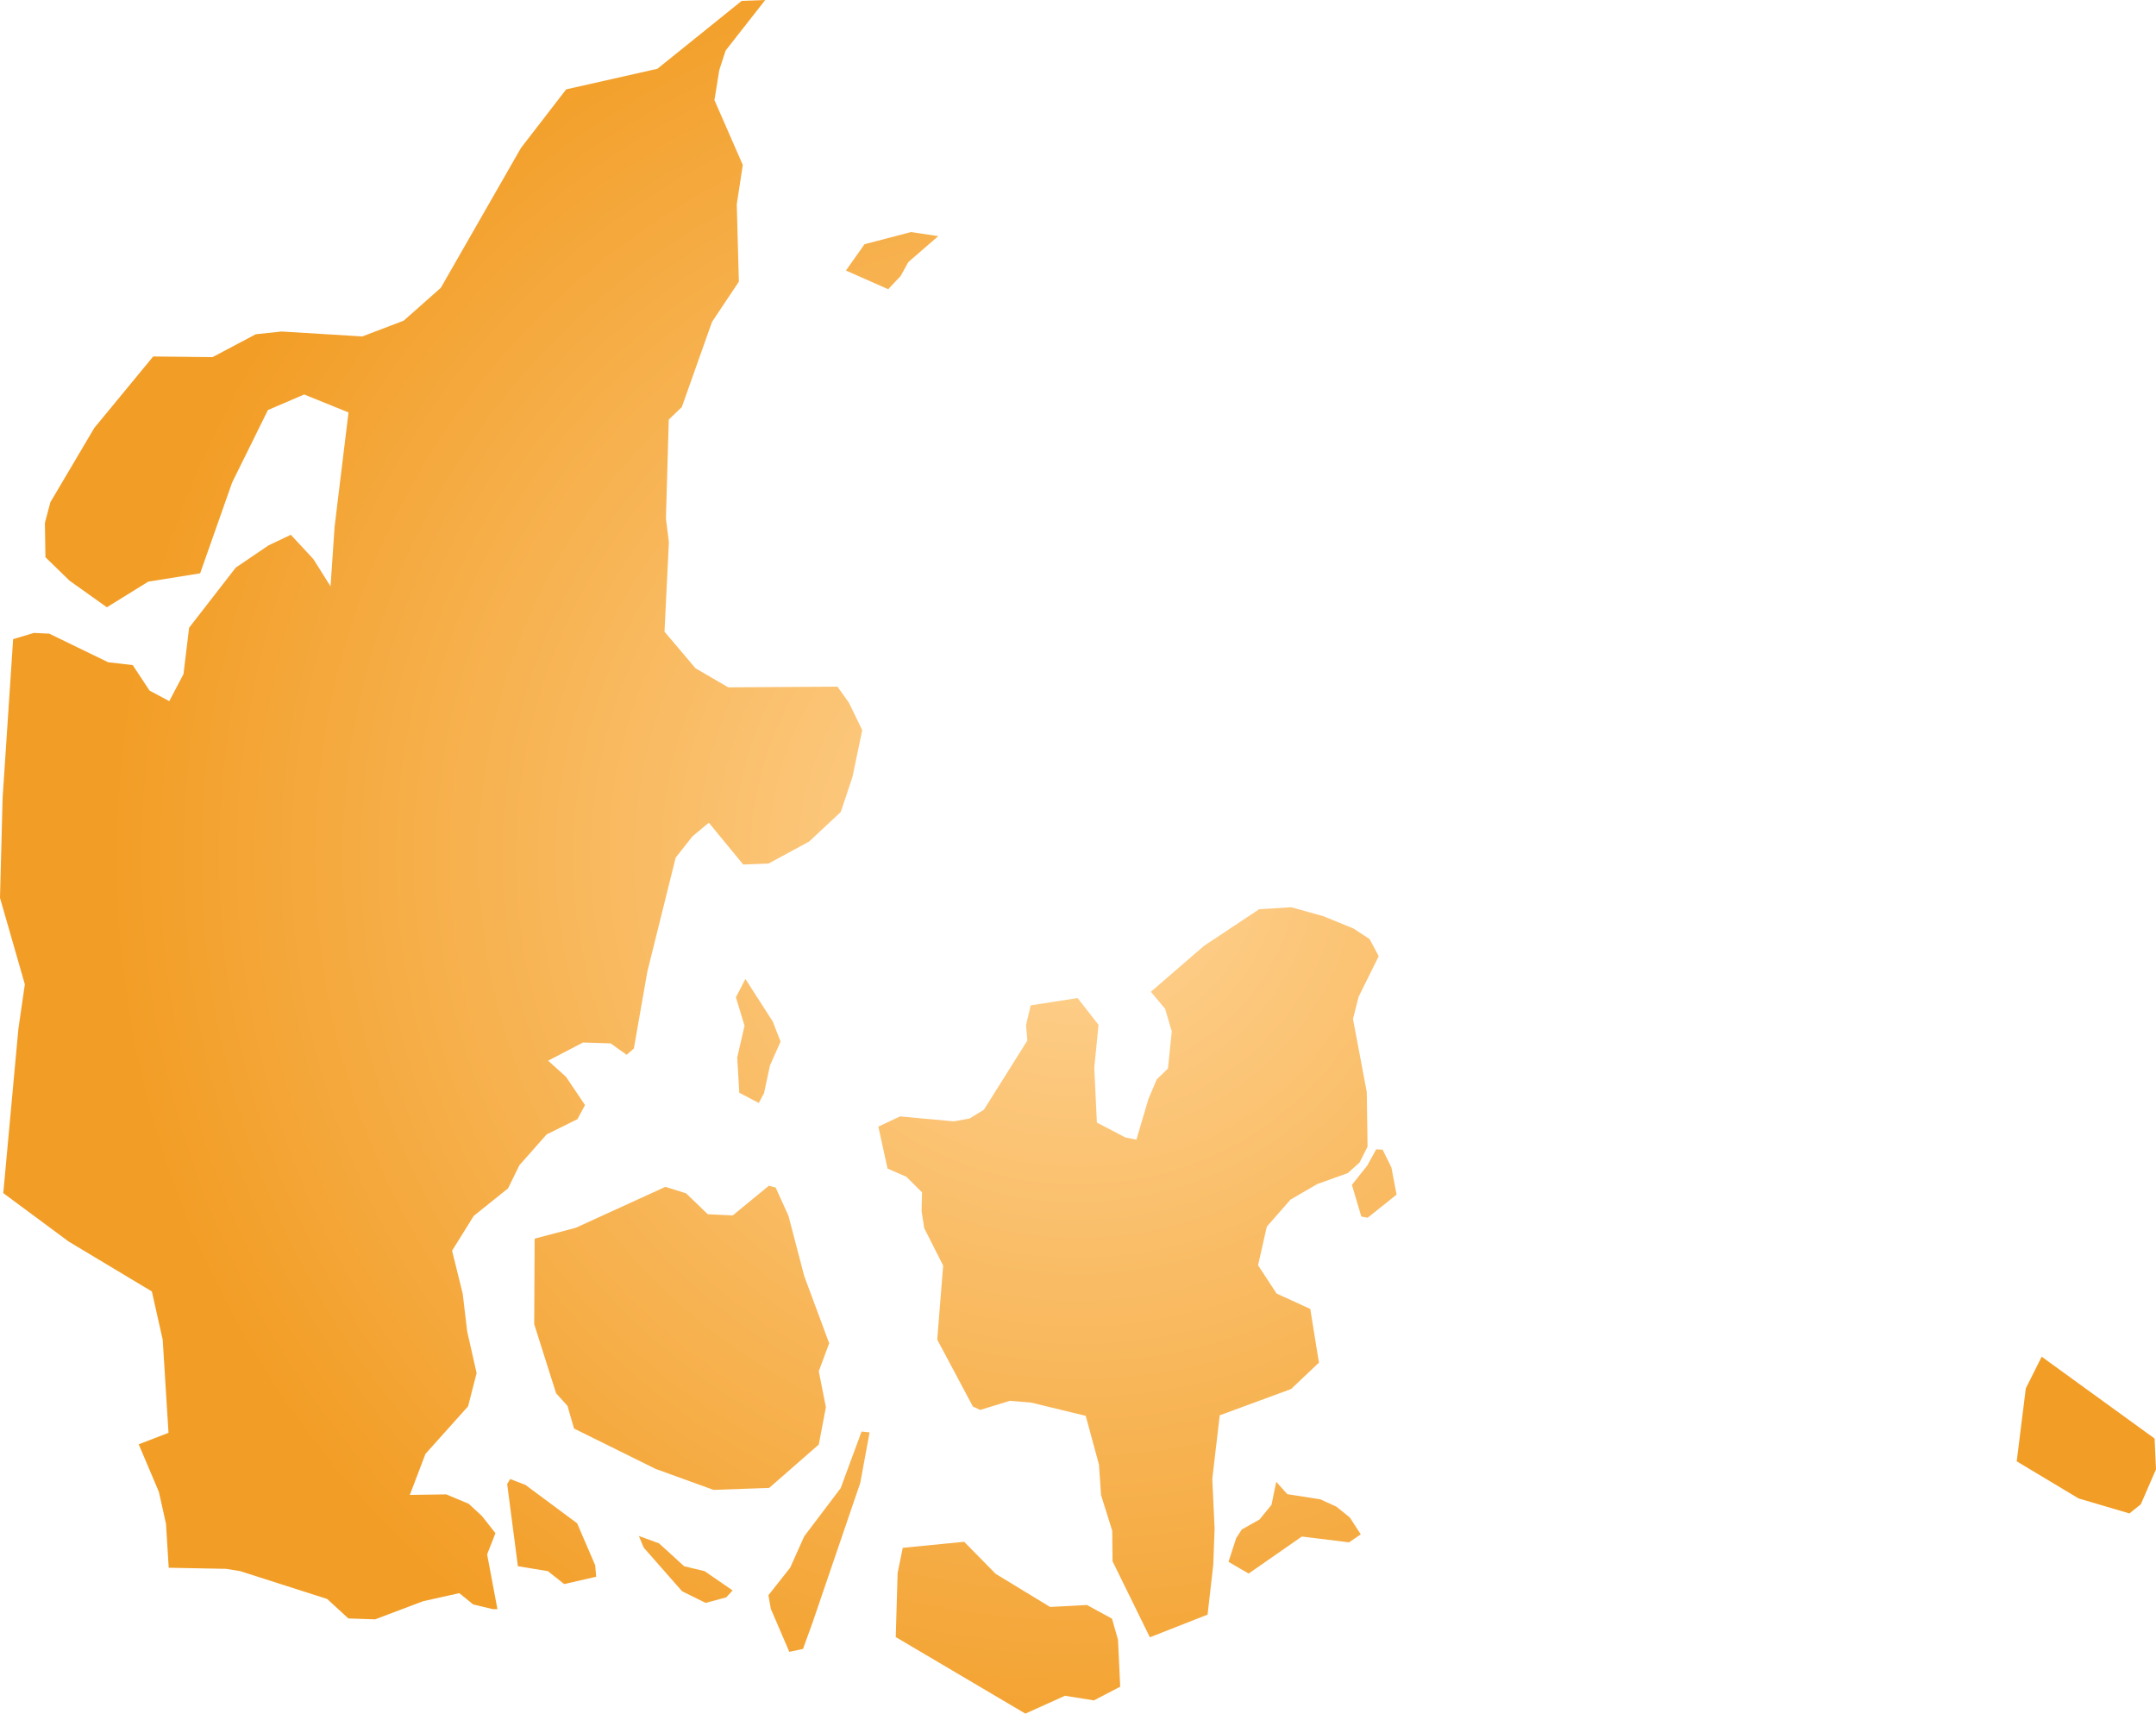
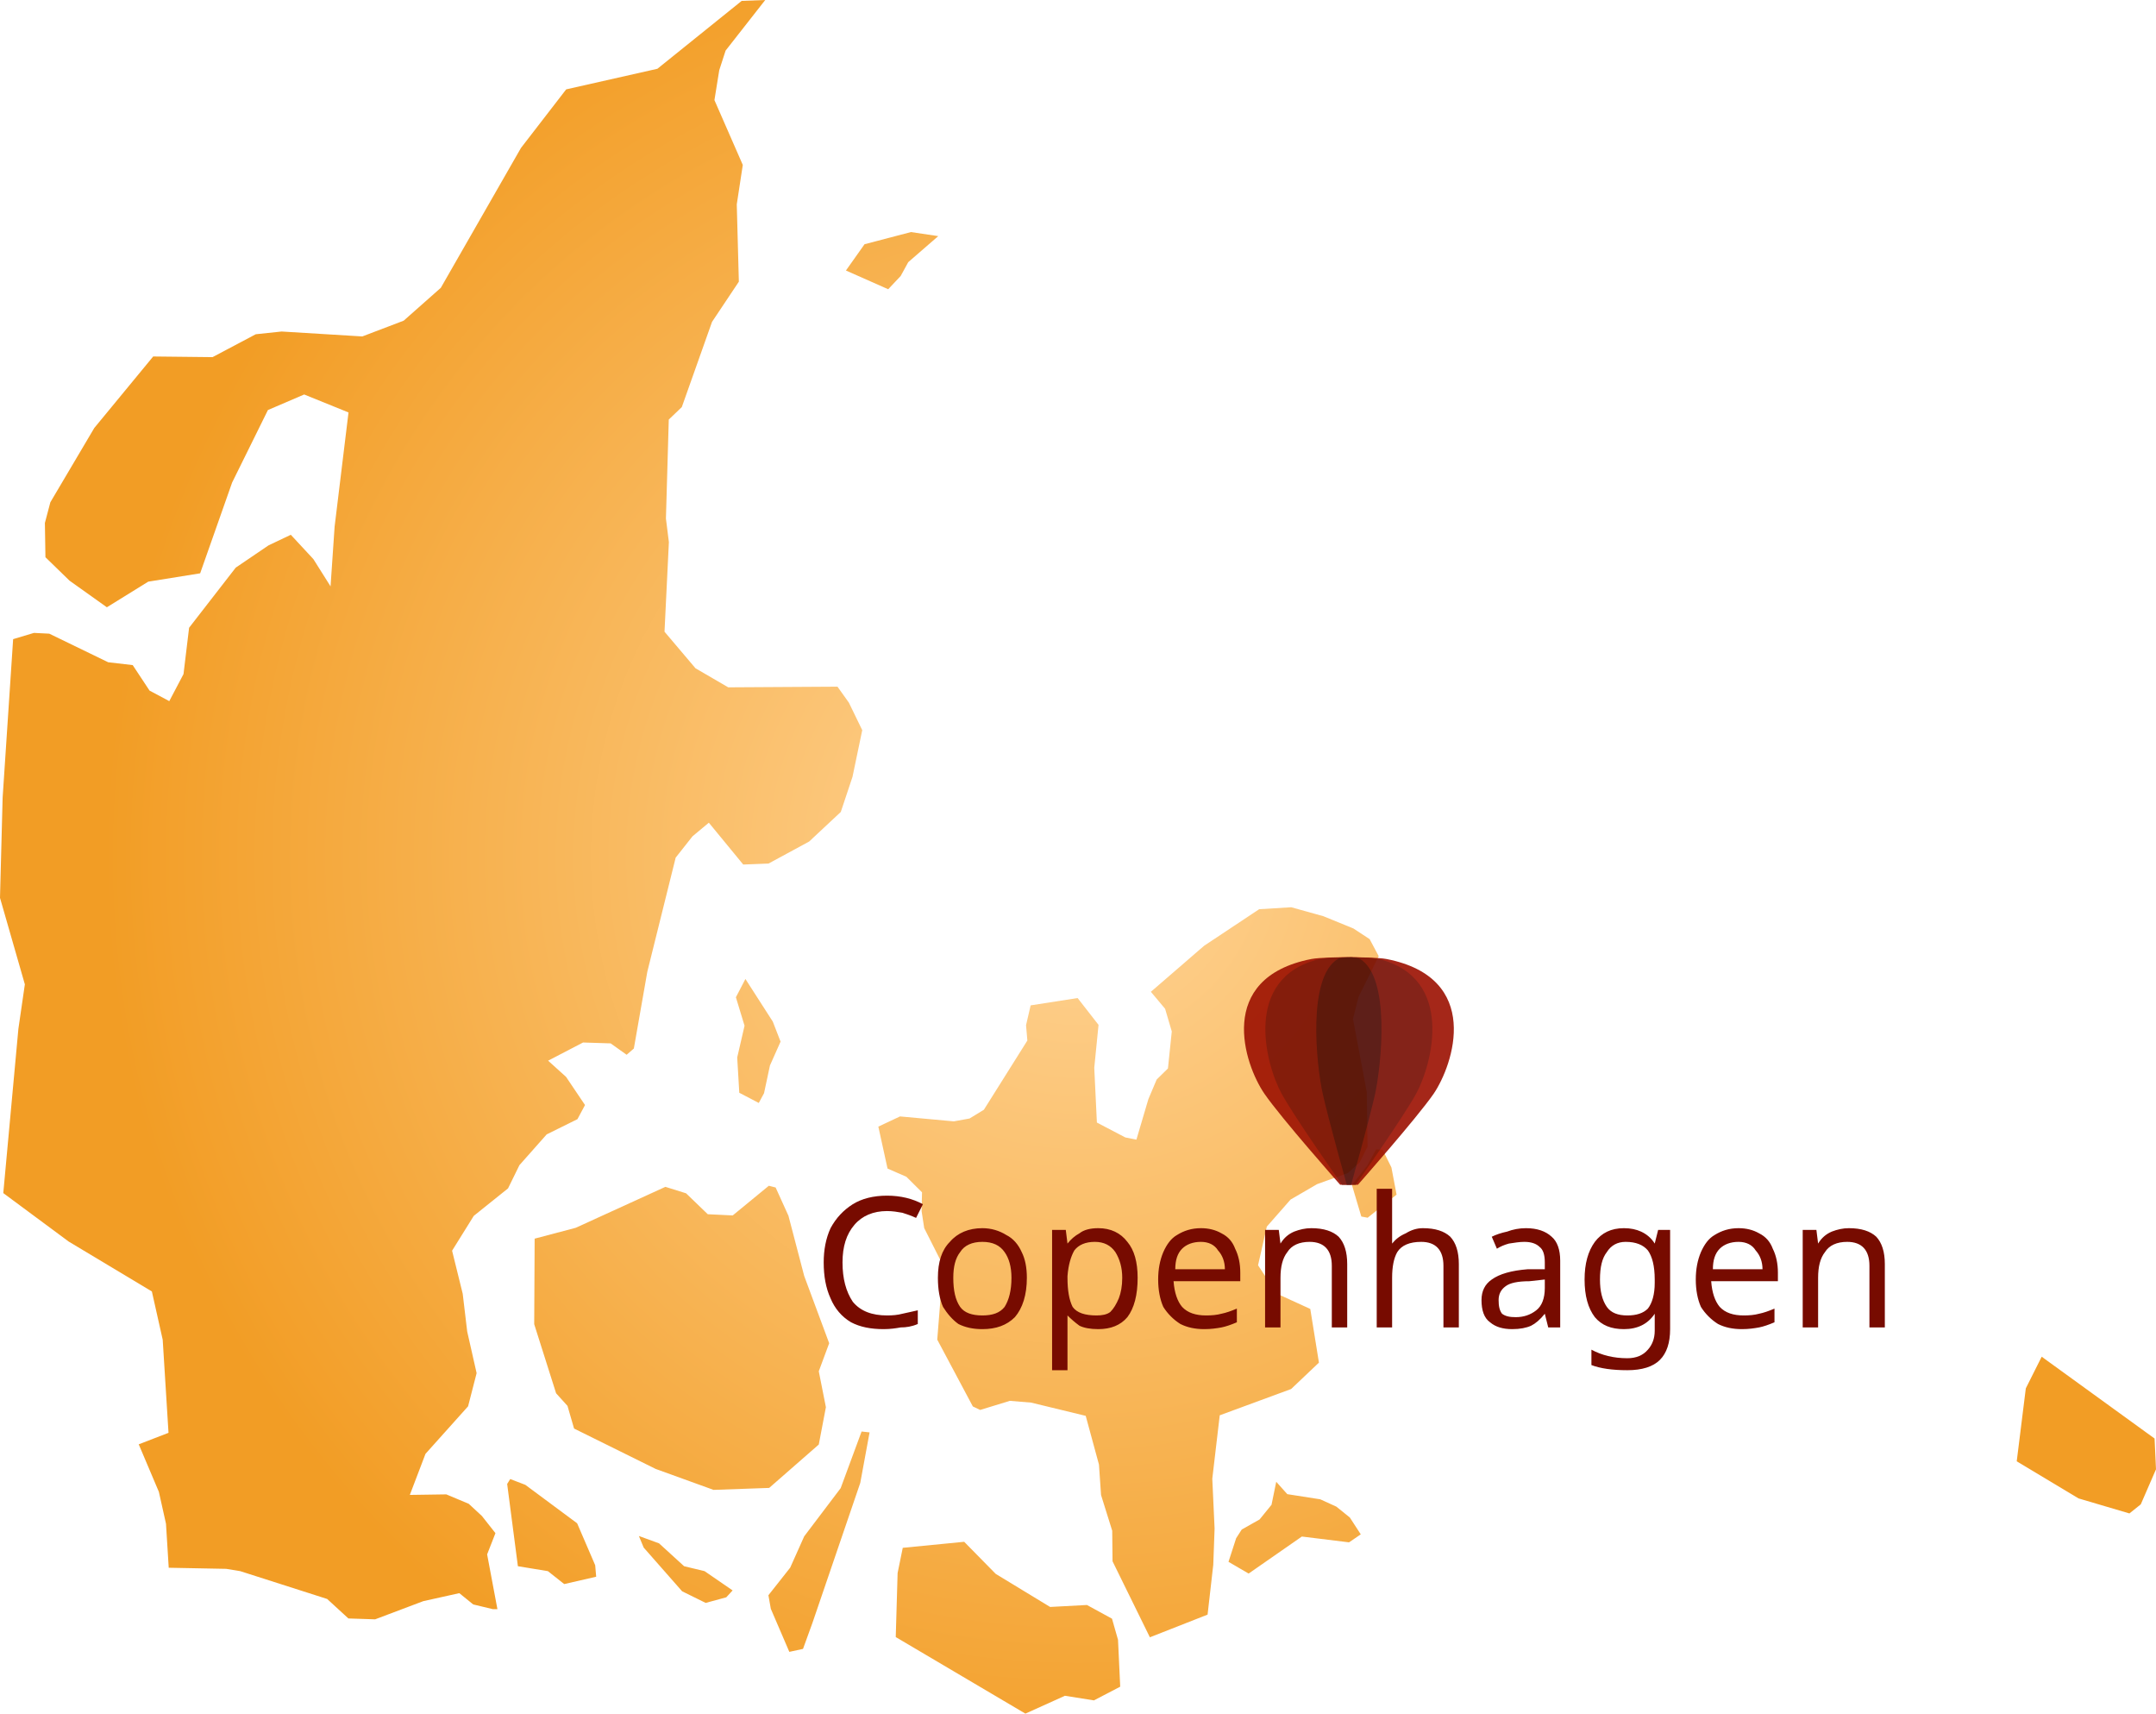
- <svg xmlns="http://www.w3.org/2000/svg" width="19.691" height="15.647" viewBox="0 0 19.691 15.647">
-   <defs>
-     <radialGradient id="radial-gradient" cx="9.845" cy="7.824" r="8.892" gradientUnits="userSpaceOnUse">
-       <stop offset="0" stop-color="#ffd496" />
-       <stop offset="1" stop-color="#f29d25" />
-     </radialGradient>
-   </defs>
-   <g id="Layer_2" data-name="Layer 2">
-     <g id="Layer_1-2" data-name="Layer 1">
-       <path id="DK" d="M4.543,14.693H4.501l-.179-.043-.127-.103-.329.073-.44.166-.244-.008L2.988,14.6l-.794-.254-.128-.021-.524-.01H1.541l-.025-.402-.065-.291-.184-.434.272-.105-.053-.85-.099-.441-.759-.455-.598-.443.138-1.5.059-.406L0,8.198l.024-.914L.12,5.836l.19-.057.14.007.538.261.224.026.154.233.18.096.13-.247.051-.423.426-.549.299-.203.204-.097.206.222.157.249.037-.545.127-1.043-.405-.164-.331.142-.327.662-.292.829-.474.076-.378.234L.635,5.302l-.22-.214L.41,4.775l.05-.189.401-.678.538-.653.542.006.395-.209.236-.025.737.045.378-.144.339-.3.732-1.277L5.171.816,6.004.628l.77-.62L6.989,0,6.627.462,6.569.641l-.044.273.259.592-.055.36.019.706-.245.367-.276.778-.119.114-.026.904.027.215-.04.818.283.334.299.174.998-.006.104.146.122.251-.089.426-.107.321-.289.27-.371.201-.231.009-.314-.382-.149.124-.154.195L5.912,8.873l-.123.701-.066.057-.146-.104-.252-.008-.319.166.164.148.173.257-.069.129-.281.139-.249.281-.104.212-.313.251-.198.318.097.393.041.345.086.38-.078.303-.389.434-.143.375.333-.005.205.086.12.111.124.157-.076.194ZM8.226,2.52l-.114.121L7.726,2.47l.17-.24.424-.111.249.037-.274.238Zm4.257,7.452.007.498-.073.145-.107.096-.28.101-.243.141L11.57,11.2l-.08.353.169.258.308.141.079.49-.254.241-.652.24-.068.579.021.455-.012.33-.052.456-.527.207-.341-.694-.003-.279-.102-.326-.019-.278-.121-.445-.499-.121-.194-.016-.271.083-.067-.032-.325-.61.054-.676-.173-.342-.024-.155.004-.172-.143-.142-.172-.075-.084-.383.198-.093.491.045.144-.026.131-.08.397-.632-.012-.14.042-.181.429-.067.191.245-.039.392.024.5.26.136.101.02.109-.369.076-.18.103-.101.035-.338-.061-.207-.13-.155.486-.42.503-.334.293-.018.294.082.274.112.148.097.083.156-.184.371-.051.202Zm-5.505.01-.048.089-.178-.093-.019-.322.067-.29-.079-.26.087-.167.25.389.071.183-.097.218Zm5.777.926-.264.211-.058-.011-.086-.289.14-.176.082-.149.059.004.08.162Zm-5.671-.065.117.258.144.55.228.614-.095.256.065.328-.065.341-.453.396-.508.018-.528-.191-.746-.369-.06-.207-.104-.115-.2-.631.004-.781.375-.099.819-.374.189.059.198.191.228.011.33-.271Zm12.468,2.893-.104.083-.464-.137-.565-.339.083-.666.145-.289,1.031.747.013.281Zm-12.218,1.32-.125.027L7.04,14.69l-.022-.124.199-.252.128-.286.333-.44.191-.517.073.008-.085.461L7.42,14.819Zm-1.889-.659-.292.067-.149-.118-.274-.045-.098-.751.028-.045.138.053.473.351.165.383Zm6.983-.387-.107.073-.431-.053-.486.338-.184-.107.07-.216.051-.079.163-.092.109-.134.043-.21.101.113.301.047.147.067.123.099Zm-5.795.575-.188.051L6.23,14.53l-.351-.399-.044-.106.184.067.229.209.187.045.256.176Zm2.461-.214.497.302.336-.018.229.125.055.193.02.428-.24.125-.265-.042-.361.163-1.184-.699.017-.585.047-.23.561-.055Z" fill="url(#radial-gradient)" />
+ <svg xmlns="http://www.w3.org/2000/svg" version="1.1" id="Layer_1" x="0px" y="0px" width="19.691px" height="15.647px" viewBox="0 0 19.691 15.647" enable-background="new 0 0 19.691 15.647" xml:space="preserve">
+   <radialGradient id="DK_1_" cx="9.845" cy="7.957" r="8.892" gradientTransform="matrix(1 0 0 -1 0 15.78)" gradientUnits="userSpaceOnUse">
+     <stop offset="0" style="stop-color:#FFD496" />
+     <stop offset="1" style="stop-color:#F29D25" />
+   </radialGradient>
+   <path id="DK" fill="url(#DK_1_)" d="M4.543,14.693H4.501L4.322,14.65l-0.127-0.103L3.866,14.62l-0.44,0.166l-0.244-0.008L2.988,14.6  l-0.794-0.254l-0.128-0.021l-0.524-0.01H1.541l-0.025-0.402l-0.065-0.291l-0.184-0.434l0.272-0.105l-0.053-0.85l-0.099-0.441  l-0.759-0.455L0.03,10.894l0.138-1.5l0.059-0.406L0,8.198l0.024-0.914L0.12,5.836l0.19-0.057l0.14,0.007l0.538,0.261l0.224,0.026  l0.154,0.233l0.18,0.096l0.13-0.247l0.051-0.423l0.426-0.549L2.452,4.98l0.204-0.097l0.206,0.222l0.157,0.249l0.037-0.545  l0.127-1.043L2.778,3.602L2.447,3.744L2.12,4.406L1.828,5.235L1.354,5.311L0.976,5.545L0.635,5.302l-0.22-0.214L0.41,4.775  l0.05-0.189l0.401-0.678l0.538-0.653l0.542,0.006l0.395-0.209l0.236-0.025l0.737,0.045l0.378-0.144l0.339-0.3l0.732-1.277  l0.413-0.535l0.833-0.188l0.77-0.62L6.989,0L6.627,0.462L6.569,0.641L6.525,0.914l0.259,0.592l-0.055,0.36l0.019,0.706L6.503,2.939  L6.227,3.717L6.108,3.831L6.082,4.735L6.109,4.95l-0.04,0.818l0.283,0.334l0.299,0.174L7.649,6.27l0.104,0.146l0.122,0.251  L7.786,7.093L7.679,7.414L7.39,7.684L7.019,7.885L6.788,7.894L6.474,7.512L6.325,7.636L6.171,7.831L5.912,8.873L5.789,9.574  L5.723,9.631L5.577,9.527L5.325,9.519L5.006,9.685L5.17,9.833l0.173,0.257l-0.069,0.129l-0.281,0.139l-0.249,0.281L4.64,10.851  l-0.313,0.251L4.129,11.42l0.097,0.393l0.041,0.345l0.086,0.38l-0.078,0.303l-0.389,0.434L3.743,13.65l0.333-0.005l0.205,0.086  l0.12,0.111l0.124,0.157l-0.076,0.194L4.543,14.693z M8.226,2.52L8.112,2.641L7.726,2.47l0.17-0.24L8.32,2.119l0.249,0.037  L8.295,2.394L8.226,2.52z M12.483,9.972l0.007,0.498l-0.073,0.145l-0.107,0.096l-0.28,0.101l-0.243,0.141L11.57,11.2l-0.08,0.353  l0.169,0.258l0.308,0.141l0.079,0.49l-0.254,0.241l-0.652,0.24l-0.068,0.579l0.021,0.455l-0.012,0.33l-0.052,0.456l-0.527,0.207  l-0.341-0.694l-0.003-0.279l-0.102-0.326l-0.019-0.278l-0.121-0.445l-0.499-0.121l-0.194-0.016l-0.271,0.083l-0.067-0.032  l-0.325-0.61l0.054-0.676l-0.173-0.342l-0.024-0.155l0.004-0.172l-0.143-0.142L8.106,10.67l-0.084-0.383l0.198-0.093l0.491,0.045  l0.144-0.026l0.131-0.08l0.397-0.632l-0.012-0.14L9.413,9.18l0.429-0.067l0.191,0.245L9.994,9.75l0.024,0.5l0.26,0.136l0.101,0.02  l0.109-0.369l0.076-0.18l0.103-0.101l0.035-0.338l-0.061-0.207l-0.13-0.155l0.486-0.42L11.5,8.302l0.293-0.018l0.294,0.082  l0.274,0.112l0.148,0.097l0.083,0.156l-0.184,0.371l-0.051,0.202L12.483,9.972z M6.978,9.982L6.93,10.071L6.752,9.978L6.733,9.656  L6.8,9.366l-0.079-0.26l0.087-0.167l0.25,0.389l0.071,0.183L7.032,9.729L6.978,9.982z M12.755,10.908l-0.264,0.211l-0.058-0.011  l-0.086-0.289l0.14-0.176l0.082-0.149l0.059,0.004l0.08,0.162L12.755,10.908z M7.084,10.843l0.117,0.258l0.144,0.55l0.228,0.614  l-0.095,0.256l0.065,0.328L7.478,13.19l-0.453,0.396l-0.508,0.018l-0.528-0.191l-0.746-0.369l-0.06-0.207l-0.104-0.115l-0.2-0.631  l0.004-0.781l0.375-0.099l0.819-0.374l0.189,0.059l0.198,0.191l0.228,0.011l0.33-0.271L7.084,10.843z M19.552,13.736l-0.104,0.083  l-0.464-0.137l-0.565-0.339l0.083-0.666l0.145-0.289l1.031,0.747l0.013,0.281L19.552,13.736z M7.334,15.056l-0.125,0.027L7.04,14.69  l-0.022-0.124l0.199-0.252l0.128-0.286l0.333-0.44l0.191-0.517l0.073,0.008L7.857,13.54L7.42,14.819L7.334,15.056z M5.445,14.397  l-0.292,0.067l-0.149-0.118L4.73,14.301L4.632,13.55l0.028-0.045l0.138,0.053l0.473,0.351l0.165,0.383L5.445,14.397z M12.428,14.01  l-0.107,0.073L11.89,14.03l-0.486,0.338l-0.184-0.107l0.07-0.216l0.051-0.079l0.163-0.092l0.109-0.134l0.043-0.21l0.101,0.113  l0.301,0.047l0.147,0.067l0.123,0.099L12.428,14.01z M6.633,14.585l-0.188,0.051L6.23,14.53l-0.351-0.399l-0.044-0.106l0.184,0.067  l0.229,0.209l0.187,0.045l0.256,0.176L6.633,14.585z M9.094,14.371l0.497,0.302l0.336-0.018l0.229,0.125l0.055,0.193l0.02,0.428  l-0.24,0.125l-0.265-0.042l-0.361,0.163l-1.184-0.699l0.017-0.585l0.047-0.23l0.561-0.055L9.094,14.371z" />
+   <g>
+     <text transform="matrix(1 0 0 1 7.4292 12.1206)" fill="#770B00" font-family="'KornerDeliNF'" font-size="1.649px">Copenhagen</text>
+     <g id="Layer_2_copy_2_6_" opacity="0.9">
+       <path fill="#9B0F00" d="M12.665,8.757c-0.074-0.015-0.277-0.016-0.337-0.017l0,0c0,0-0.003,0-0.008,0s-0.008,0-0.008,0    l0,0c-0.06,0-0.263,0.002-0.337,0.017c-0.877,0.173-0.611,0.964-0.426,1.231    c0.156,0.226,0.691,0.83,0.691,0.83h0.162c0,0,0.534-0.604,0.691-0.83C13.275,9.721,13.541,8.93,12.665,8.757    z" />
+       <path fill="#770B00" d="M12.593,8.757c-0.058-0.014-0.214-0.016-0.265-0.017V8.741c0,0-0.003,0-0.008,0    s-0.008,0-0.008,0v0c-0.051,0-0.208,0.003-0.265,0.017C11.346,8.93,11.559,9.721,11.706,9.988    c0.125,0.226,0.551,0.83,0.551,0.83h0.125c0,0,0.426-0.604,0.551-0.83C13.08,9.721,13.292,8.93,12.593,8.757    z" />
+       <path fill="#4C0700" d="M12.423,8.757c-0.02-0.012-0.069-0.016-0.095-0.016V8.741c0,0-0.003,0-0.008,0    c-0.005-0-0.008-0-0.008-0V8.741c-0.026,0.001-0.075,0.004-0.095,0.016    C11.938,8.93,12.022,9.721,12.081,9.988c0.05,0.226,0.219,0.83,0.219,0.83h0.04c0,0,0.169-0.604,0.219-0.83    C12.616,9.721,12.701,8.93,12.423,8.757z" />
    </g>
  </g>
</svg>
